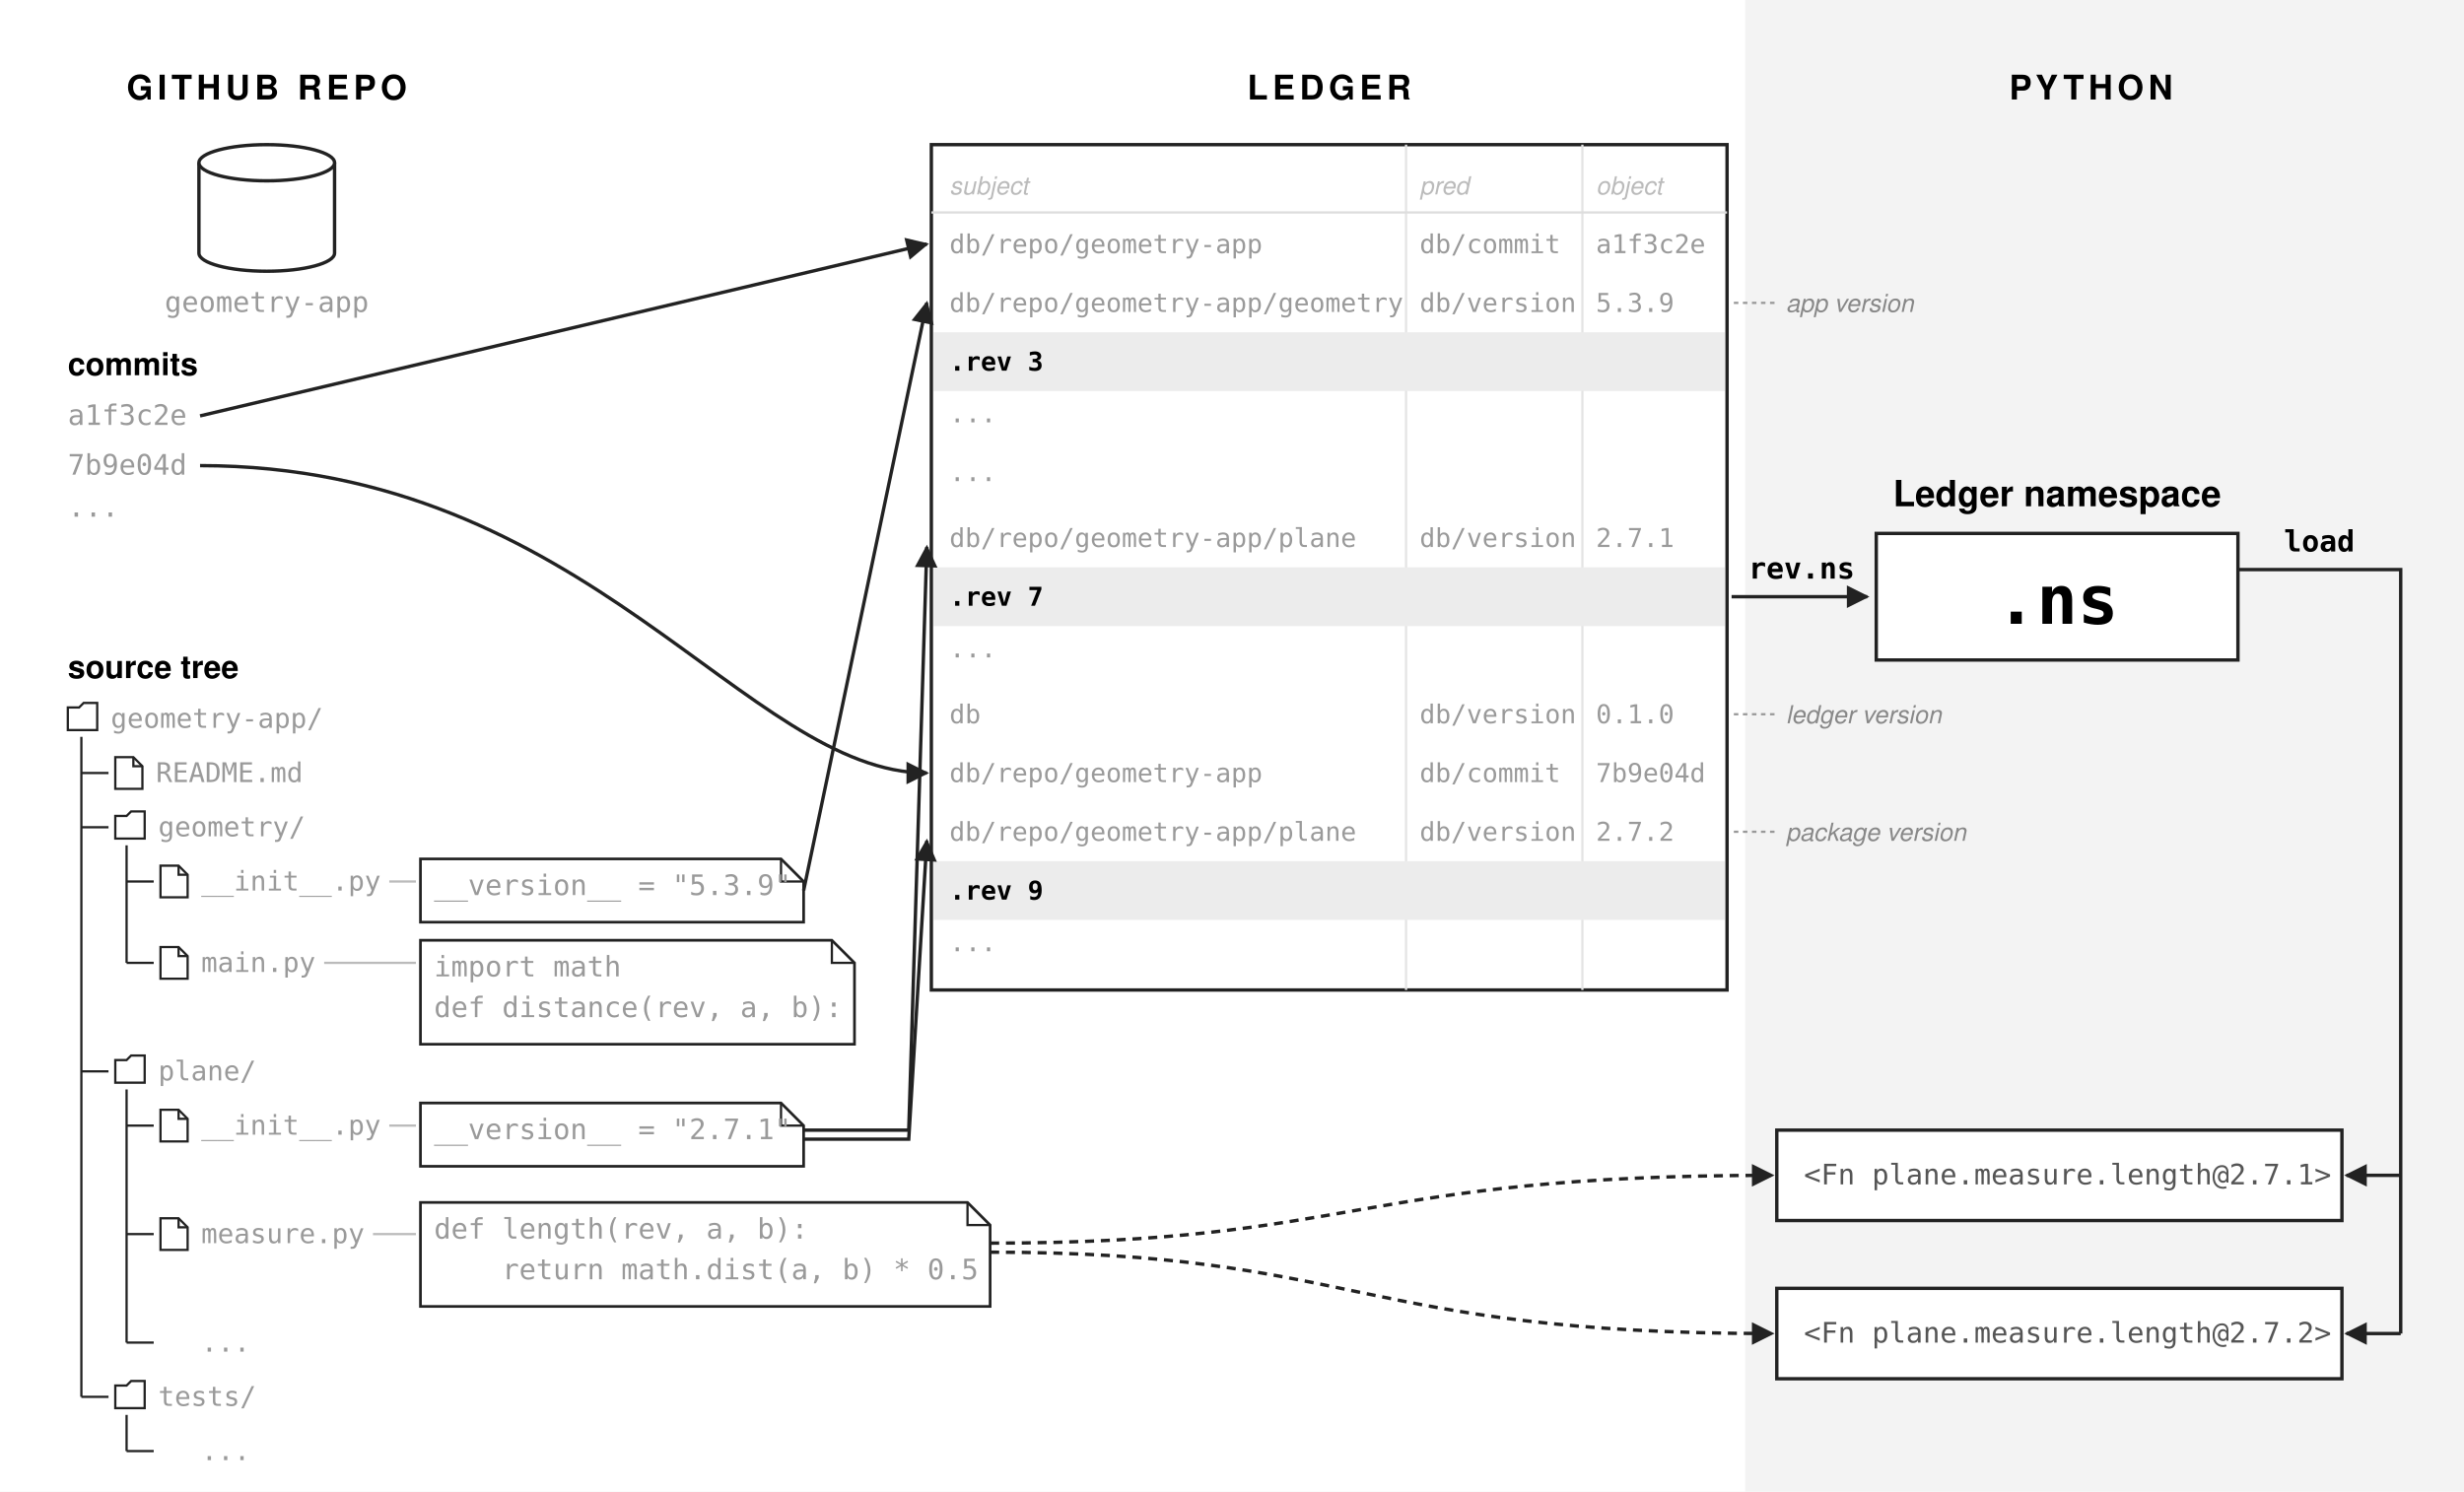
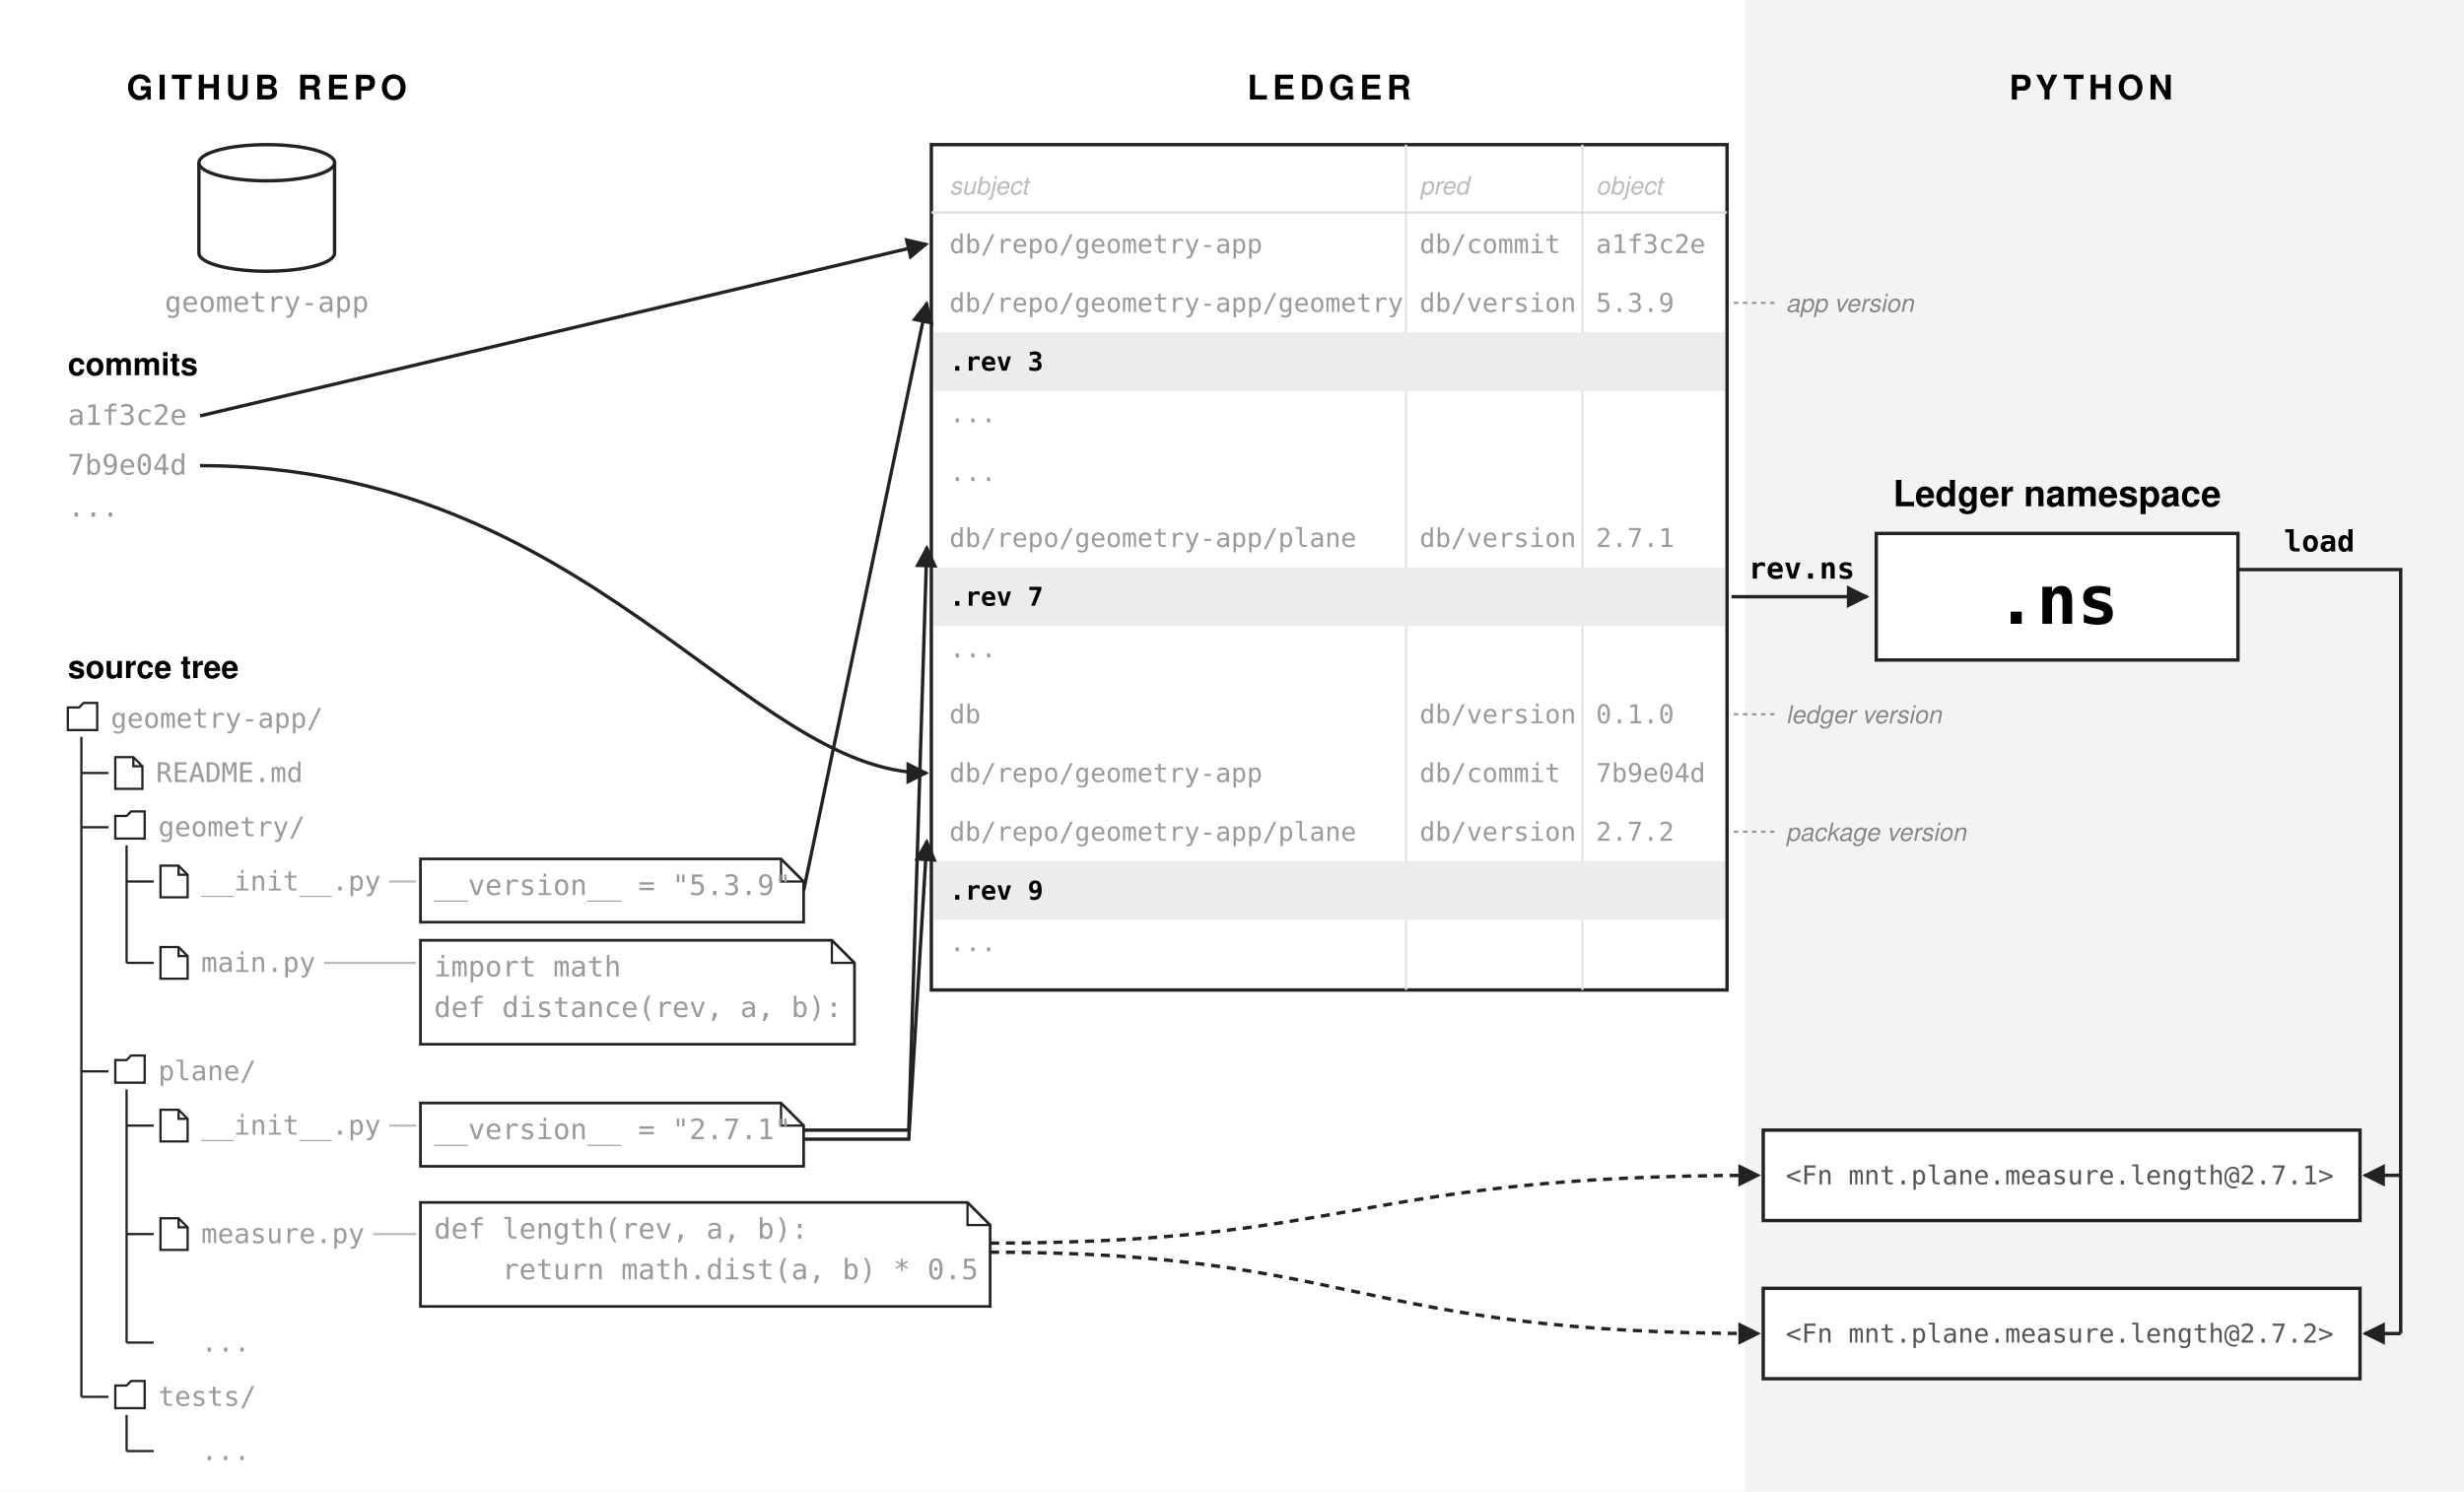
<svg xmlns="http://www.w3.org/2000/svg" xml:space="preserve" viewBox="0 0 1090 660" width="1090" height="660" font-family="'Helvetica Neue', Helvetica, Arial, sans-serif">
  <defs>
    <marker id="head" markerWidth="10" markerHeight="10" refX="9" refY="5" orient="auto" markerUnits="userSpaceOnUse">
      <path d="M0,0 L10,5 L0,10 Z" fill="#222" />
    </marker>
  </defs>
  <rect width="1090" height="660" fill="#ffffff" />
  <rect x="772" y="0" width="318" height="660" fill="#f3f3f3" />
  <text x="118" y="44" font-size="15" fill="#000" font-weight="bold" text-anchor="middle" letter-spacing="2">GITHUB REPO</text>
  <path d="M88,72 v40 a30,8 0 0 0 60,0 v-40" fill="#fff" stroke="#222" stroke-width="1.5" />
  <ellipse cx="118" cy="72" rx="30" ry="8" fill="#fff" stroke="#222" stroke-width="1.5" />
  <text x="118" y="138" font-size="12.5" fill="#9a9a9a" font-family="Menlo, monospace" xml:space="preserve" text-anchor="middle">geometry-app</text>
  <text x="30" y="166" font-size="14" fill="#000" font-weight="bold">commits</text>
  <text x="30" y="188" font-size="12.5" fill="#9a9a9a" font-family="Menlo, monospace" xml:space="preserve">a1f3c2e</text>
  <text x="30" y="210" font-size="12.5" fill="#9a9a9a" font-family="Menlo, monospace" xml:space="preserve">7b9e04d</text>
  <text x="30" y="232" font-size="12.5" fill="#9a9a9a" font-family="Menlo, monospace" xml:space="preserve">···</text>
  <text x="30" y="300" font-size="14" fill="#000" font-weight="bold">source tree</text>
  <path d="M30,313 h5 l2,-2 h6 v12 h-13 Z" fill="#fff" stroke="#222" stroke-width="1" />
  <text x="49" y="322" font-size="12" fill="#9a9a9a" font-family="Menlo, monospace" xml:space="preserve">geometry-app/</text>
  <path d="M51,335 h8 l4,4 v10 h-12 Z" fill="#fff" stroke="#222" stroke-width="1" />
  <path d="M59,335 v4 h4" fill="none" stroke="#222" stroke-width="1" />
  <text x="69" y="346" font-size="12" fill="#9a9a9a" font-family="Menlo, monospace" xml:space="preserve">README.md</text>
  <path d="M51,361 h5 l2,-2 h6 v12 h-13 Z" fill="#fff" stroke="#222" stroke-width="1" />
  <text x="70" y="370" font-size="12" fill="#9a9a9a" font-family="Menlo, monospace" xml:space="preserve">geometry/</text>
  <path d="M71,383 h8 l4,4 v10 h-12 Z" fill="#fff" stroke="#222" stroke-width="1" />
  <path d="M79,383 v4 h4" fill="none" stroke="#222" stroke-width="1" />
  <text x="89" y="394" font-size="12" fill="#9a9a9a" font-family="Menlo, monospace" xml:space="preserve">__init__.py</text>
  <path d="M71,419 h8 l4,4 v10 h-12 Z" fill="#fff" stroke="#222" stroke-width="1" />
  <path d="M79,419 v4 h4" fill="none" stroke="#222" stroke-width="1" />
  <text x="89" y="430" font-size="12" fill="#9a9a9a" font-family="Menlo, monospace" xml:space="preserve">main.py</text>
  <path d="M51,469 h5 l2,-2 h6 v12 h-13 Z" fill="#fff" stroke="#222" stroke-width="1" />
  <text x="70" y="478" font-size="12" fill="#9a9a9a" font-family="Menlo, monospace" xml:space="preserve">plane/</text>
  <path d="M71,491 h8 l4,4 v10 h-12 Z" fill="#fff" stroke="#222" stroke-width="1" />
  <path d="M79,491 v4 h4" fill="none" stroke="#222" stroke-width="1" />
  <text x="89" y="502" font-size="12" fill="#9a9a9a" font-family="Menlo, monospace" xml:space="preserve">__init__.py</text>
  <path d="M71,539 h8 l4,4 v10 h-12 Z" fill="#fff" stroke="#222" stroke-width="1" />
  <path d="M79,539 v4 h4" fill="none" stroke="#222" stroke-width="1" />
  <text x="89" y="550" font-size="12" fill="#9a9a9a" font-family="Menlo, monospace" xml:space="preserve">measure.py</text>
  <text x="89" y="598" font-size="12" fill="#9a9a9a" font-family="Menlo, monospace" xml:space="preserve">...</text>
  <path d="M51,613 h5 l2,-2 h6 v12 h-13 Z" fill="#fff" stroke="#222" stroke-width="1" />
  <text x="70" y="622" font-size="12" fill="#9a9a9a" font-family="Menlo, monospace" xml:space="preserve">tests/</text>
  <text x="89" y="646" font-size="12" fill="#9a9a9a" font-family="Menlo, monospace" xml:space="preserve">...</text>
  <line x1="36" y1="326" x2="36" y2="618" stroke="#222" stroke-width="1" />
  <line x1="36" y1="342" x2="48" y2="342" stroke="#222" stroke-width="1" />
  <line x1="36" y1="366" x2="48" y2="366" stroke="#222" stroke-width="1" />
  <line x1="36" y1="474" x2="48" y2="474" stroke="#222" stroke-width="1" />
  <line x1="36" y1="618" x2="48" y2="618" stroke="#222" stroke-width="1" />
  <line x1="56" y1="374" x2="56" y2="426" stroke="#222" stroke-width="1" />
  <line x1="56" y1="390" x2="68" y2="390" stroke="#222" stroke-width="1" />
  <line x1="56" y1="426" x2="68" y2="426" stroke="#222" stroke-width="1" />
  <line x1="56" y1="482" x2="56" y2="594" stroke="#222" stroke-width="1" />
  <line x1="56" y1="498" x2="68" y2="498" stroke="#222" stroke-width="1" />
  <line x1="56" y1="546" x2="68" y2="546" stroke="#222" stroke-width="1" />
  <line x1="56" y1="594" x2="68" y2="594" stroke="#222" stroke-width="1" />
  <line x1="56" y1="626" x2="56" y2="642" stroke="#222" stroke-width="1" />
  <line x1="56" y1="642" x2="68" y2="642" stroke="#222" stroke-width="1" />
  <line x1="172.2" y1="390" x2="184" y2="390" stroke="#bbb" stroke-width="1" />
  <path d="M186,380 H345.5 L355.5,390 V408 H186 Z" fill="#fff" stroke="#222" stroke-width="1.2" />
  <path d="M345.5,380 v10 h10" fill="none" stroke="#222" stroke-width="1" />
  <text x="192" y="396" font-size="12.5" fill="#9a9a9a" font-family="Menlo, monospace" xml:space="preserve">__version__ = "5.3.9"</text>
  <line x1="143.4" y1="426" x2="184" y2="426" stroke="#bbb" stroke-width="1" />
  <path d="M186,416 H368.0 L378.0,426 V462 H186 Z" fill="#fff" stroke="#222" stroke-width="1.2" />
  <path d="M368.0,416 v10 h10" fill="none" stroke="#222" stroke-width="1" />
  <text x="192" y="432" font-size="12.5" fill="#9a9a9a" font-family="Menlo, monospace" xml:space="preserve">import math</text>
  <text x="192" y="450" font-size="12.5" fill="#9a9a9a" font-family="Menlo, monospace" xml:space="preserve">def distance(rev, a, b):</text>
  <line x1="172.2" y1="498" x2="184" y2="498" stroke="#bbb" stroke-width="1" />
  <path d="M186,488 H345.5 L355.5,498 V516 H186 Z" fill="#fff" stroke="#222" stroke-width="1.2" />
  <path d="M345.5,488 v10 h10" fill="none" stroke="#222" stroke-width="1" />
  <text x="192" y="504" font-size="12.5" fill="#9a9a9a" font-family="Menlo, monospace" xml:space="preserve">__version__ = "2.7.1"</text>
  <line x1="165.0" y1="546" x2="184" y2="546" stroke="#bbb" stroke-width="1" />
  <path d="M186,532 H428.0 L438.0,542 V578 H186 Z" fill="#fff" stroke="#222" stroke-width="1.2" />
  <path d="M428.0,532 v10 h10" fill="none" stroke="#222" stroke-width="1" />
  <text x="192" y="548" font-size="12.5" fill="#9a9a9a" font-family="Menlo, monospace" xml:space="preserve">def length(rev, a, b):</text>
  <text x="192" y="566" font-size="12.5" fill="#9a9a9a" font-family="Menlo, monospace" xml:space="preserve">    return math.dist(a, b) * 0.5</text>
  <text x="588" y="44" font-size="15" fill="#000" font-weight="bold" text-anchor="middle" letter-spacing="2">LEDGER</text>
  <rect x="412" y="64" width="352" height="374" fill="#fff" stroke="#222" stroke-width="1.5" />
  <line x1="622" y1="64" x2="622" y2="438" stroke="#e4e4e4" />
  <line x1="700" y1="64" x2="700" y2="438" stroke="#e4e4e4" />
  <g font-size="11" fill="#bbb" font-style="italic">
    <text x="420" y="86">subject</text>
    <text x="628" y="86">pred</text>
    <text x="706" y="86">object</text>
  </g>
  <line x1="412" y1="94" x2="764" y2="94" stroke="#ddd" />
  <text x="420" y="112" font-size="11.5" fill="#9a9a9a" font-family="Menlo, monospace" xml:space="preserve">db/repo/geometry-app</text>
  <text x="628" y="112" font-size="11.5" fill="#9a9a9a" font-family="Menlo, monospace" xml:space="preserve">db/commit</text>
  <text x="706" y="112" font-size="11.5" fill="#9a9a9a" font-family="Menlo, monospace" xml:space="preserve">a1f3c2e</text>
  <text x="420" y="138" font-size="11.5" fill="#9a9a9a" font-family="Menlo, monospace" xml:space="preserve">db/repo/geometry-app/geometry</text>
  <text x="628" y="138" font-size="11.5" fill="#9a9a9a" font-family="Menlo, monospace" xml:space="preserve">db/version</text>
  <text x="706" y="138" font-size="11.5" fill="#9a9a9a" font-family="Menlo, monospace" xml:space="preserve">5.3.9</text>
  <rect x="413" y="147" width="350" height="26" fill="#ececec" />
  <text x="420" y="164" font-size="11.5" fill="#000" font-family="Menlo, monospace" xml:space="preserve" font-weight="bold">.rev 3</text>
  <text x="420" y="190" font-size="11.5" fill="#9a9a9a" font-family="Menlo, monospace" xml:space="preserve">···</text>
  <text x="420" y="216" font-size="11.5" fill="#9a9a9a" font-family="Menlo, monospace" xml:space="preserve">···</text>
  <text x="420" y="242" font-size="11.5" fill="#9a9a9a" font-family="Menlo, monospace" xml:space="preserve">db/repo/geometry-app/plane</text>
  <text x="628" y="242" font-size="11.5" fill="#9a9a9a" font-family="Menlo, monospace" xml:space="preserve">db/version</text>
  <text x="706" y="242" font-size="11.5" fill="#9a9a9a" font-family="Menlo, monospace" xml:space="preserve">2.7.1</text>
  <rect x="413" y="251" width="350" height="26" fill="#ececec" />
  <text x="420" y="268" font-size="11.5" fill="#000" font-family="Menlo, monospace" xml:space="preserve" font-weight="bold">.rev 7</text>
  <text x="420" y="294" font-size="11.5" fill="#9a9a9a" font-family="Menlo, monospace" xml:space="preserve">···</text>
  <text x="420" y="320" font-size="11.5" fill="#9a9a9a" font-family="Menlo, monospace" xml:space="preserve">db</text>
  <text x="628" y="320" font-size="11.5" fill="#9a9a9a" font-family="Menlo, monospace" xml:space="preserve">db/version</text>
  <text x="706" y="320" font-size="11.5" fill="#9a9a9a" font-family="Menlo, monospace" xml:space="preserve">0.1.0</text>
  <text x="420" y="346" font-size="11.5" fill="#9a9a9a" font-family="Menlo, monospace" xml:space="preserve">db/repo/geometry-app</text>
  <text x="628" y="346" font-size="11.5" fill="#9a9a9a" font-family="Menlo, monospace" xml:space="preserve">db/commit</text>
  <text x="706" y="346" font-size="11.5" fill="#9a9a9a" font-family="Menlo, monospace" xml:space="preserve">7b9e04d</text>
  <text x="420" y="372" font-size="11.5" fill="#9a9a9a" font-family="Menlo, monospace" xml:space="preserve">db/repo/geometry-app/plane</text>
  <text x="628" y="372" font-size="11.5" fill="#9a9a9a" font-family="Menlo, monospace" xml:space="preserve">db/version</text>
  <text x="706" y="372" font-size="11.5" fill="#9a9a9a" font-family="Menlo, monospace" xml:space="preserve">2.7.2</text>
  <rect x="413" y="381" width="350" height="26" fill="#ececec" />
  <text x="420" y="398" font-size="11.5" fill="#000" font-family="Menlo, monospace" xml:space="preserve" font-weight="bold">.rev 9</text>
  <text x="420" y="424" font-size="11.5" fill="#9a9a9a" font-family="Menlo, monospace" xml:space="preserve">···</text>
  <path d="M88.5,184 L410,108" fill="none" stroke="#222" stroke-width="1.5" marker-end="url(#head)" />
  <path d="M88.5,206 C 260,206 330,342 410,342" fill="none" stroke="#222" stroke-width="1.5" marker-end="url(#head)" />
  <path d="M355.5,394 L410,134" fill="none" stroke="#222" stroke-width="1.5" marker-end="url(#head)" />
  <path d="M355.5,500 H402 L410,242" fill="none" stroke="#222" stroke-width="1.5" marker-end="url(#head)" />
  <path d="M355.5,504 H402 L410,372" fill="none" stroke="#222" stroke-width="1.5" marker-end="url(#head)" />
  <line x1="767" y1="134" x2="786" y2="134" stroke="#999" stroke-width="1" stroke-dasharray="2,2" />
  <text x="790" y="138" font-size="11" fill="#888" font-style="italic">app version</text>
  <line x1="767" y1="316" x2="786" y2="316" stroke="#999" stroke-width="1" stroke-dasharray="2,2" />
  <text x="790" y="320" font-size="11" fill="#888" font-style="italic">ledger version</text>
  <line x1="767" y1="368" x2="786" y2="368" stroke="#999" stroke-width="1" stroke-dasharray="2,2" />
  <text x="790" y="372" font-size="11" fill="#888" font-style="italic">package version</text>
  <text x="925" y="44" font-size="15" fill="#000" font-weight="bold" text-anchor="middle" letter-spacing="2">PYTHON</text>
  <path d="M766,264 H826" fill="none" stroke="#222" stroke-width="1.5" marker-end="url(#head)" />
  <text x="797" y="256" font-size="13" fill="#000" font-family="Menlo, monospace" xml:space="preserve" font-weight="bold" text-anchor="middle">rev.ns</text>
  <text x="910" y="224" font-size="16" fill="#000" font-weight="bold" text-anchor="middle">Ledger namespace</text>
  <rect x="830" y="236" width="160" height="56" fill="#fff" stroke="#222" stroke-width="1.5" />
  <text x="910" y="276" font-size="30" fill="#000" font-family="Menlo, monospace" xml:space="preserve" font-weight="bold" text-anchor="middle">.ns</text>
  <path d="M990,252 H1062 V590" fill="none" stroke="#222" stroke-width="1.5" />
  <text x="1026" y="244" font-size="13" fill="#000" font-family="Menlo, monospace" xml:space="preserve" font-weight="bold" text-anchor="middle">load</text>
-   <rect x="786" y="500" width="250" height="40" fill="#fff" stroke="#222" stroke-width="1.5" />
-   <text x="798" y="524" font-size="12.5" fill="#555" font-family="Menlo, monospace" xml:space="preserve">&lt;Fn plane.measure.length@2.7.1&gt;</text>
-   <path d="M1062,520 H1038" fill="none" stroke="#222" stroke-width="1.5" marker-end="url(#head)" />
-   <rect x="786" y="570" width="250" height="40" fill="#fff" stroke="#222" stroke-width="1.5" />
-   <text x="798" y="594" font-size="12.5" fill="#555" font-family="Menlo, monospace" xml:space="preserve">&lt;Fn plane.measure.length@2.7.2&gt;</text>
-   <path d="M1062,590 H1038" fill="none" stroke="#222" stroke-width="1.5" marker-end="url(#head)" />
-   <path d="M438.0,550 C 600,550 600,520 784,520" fill="none" stroke="#222" stroke-width="1.5" marker-end="url(#head)" stroke-dasharray="4,3" />
-   <path d="M438.0,554 C 600,554 600,590 784,590" fill="none" stroke="#222" stroke-width="1.5" marker-end="url(#head)" stroke-dasharray="4,3" />
+   <rect x="780" y="500" width="264" height="40" fill="#fff" stroke="#222" stroke-width="1.5" />
+   <text x="790" y="524" font-size="11.5" fill="#555" font-family="Menlo, monospace" xml:space="preserve">&lt;Fn mnt.plane.measure.length@2.7.1&gt;</text>
+   <path d="M1062,520 H1046" fill="none" stroke="#222" stroke-width="1.5" marker-end="url(#head)" />
+   <rect x="780" y="570" width="264" height="40" fill="#fff" stroke="#222" stroke-width="1.5" />
+   <text x="790" y="594" font-size="11.5" fill="#555" font-family="Menlo, monospace" xml:space="preserve">&lt;Fn mnt.plane.measure.length@2.7.2&gt;</text>
+   <path d="M1062,590 H1046" fill="none" stroke="#222" stroke-width="1.5" marker-end="url(#head)" />
+   <path d="M438.0,550 C 600,550 600,520 778,520" fill="none" stroke="#222" stroke-width="1.5" marker-end="url(#head)" stroke-dasharray="4,3" />
+   <path d="M438.0,554 C 600,554 600,590 778,590" fill="none" stroke="#222" stroke-width="1.5" marker-end="url(#head)" stroke-dasharray="4,3" />
</svg>
